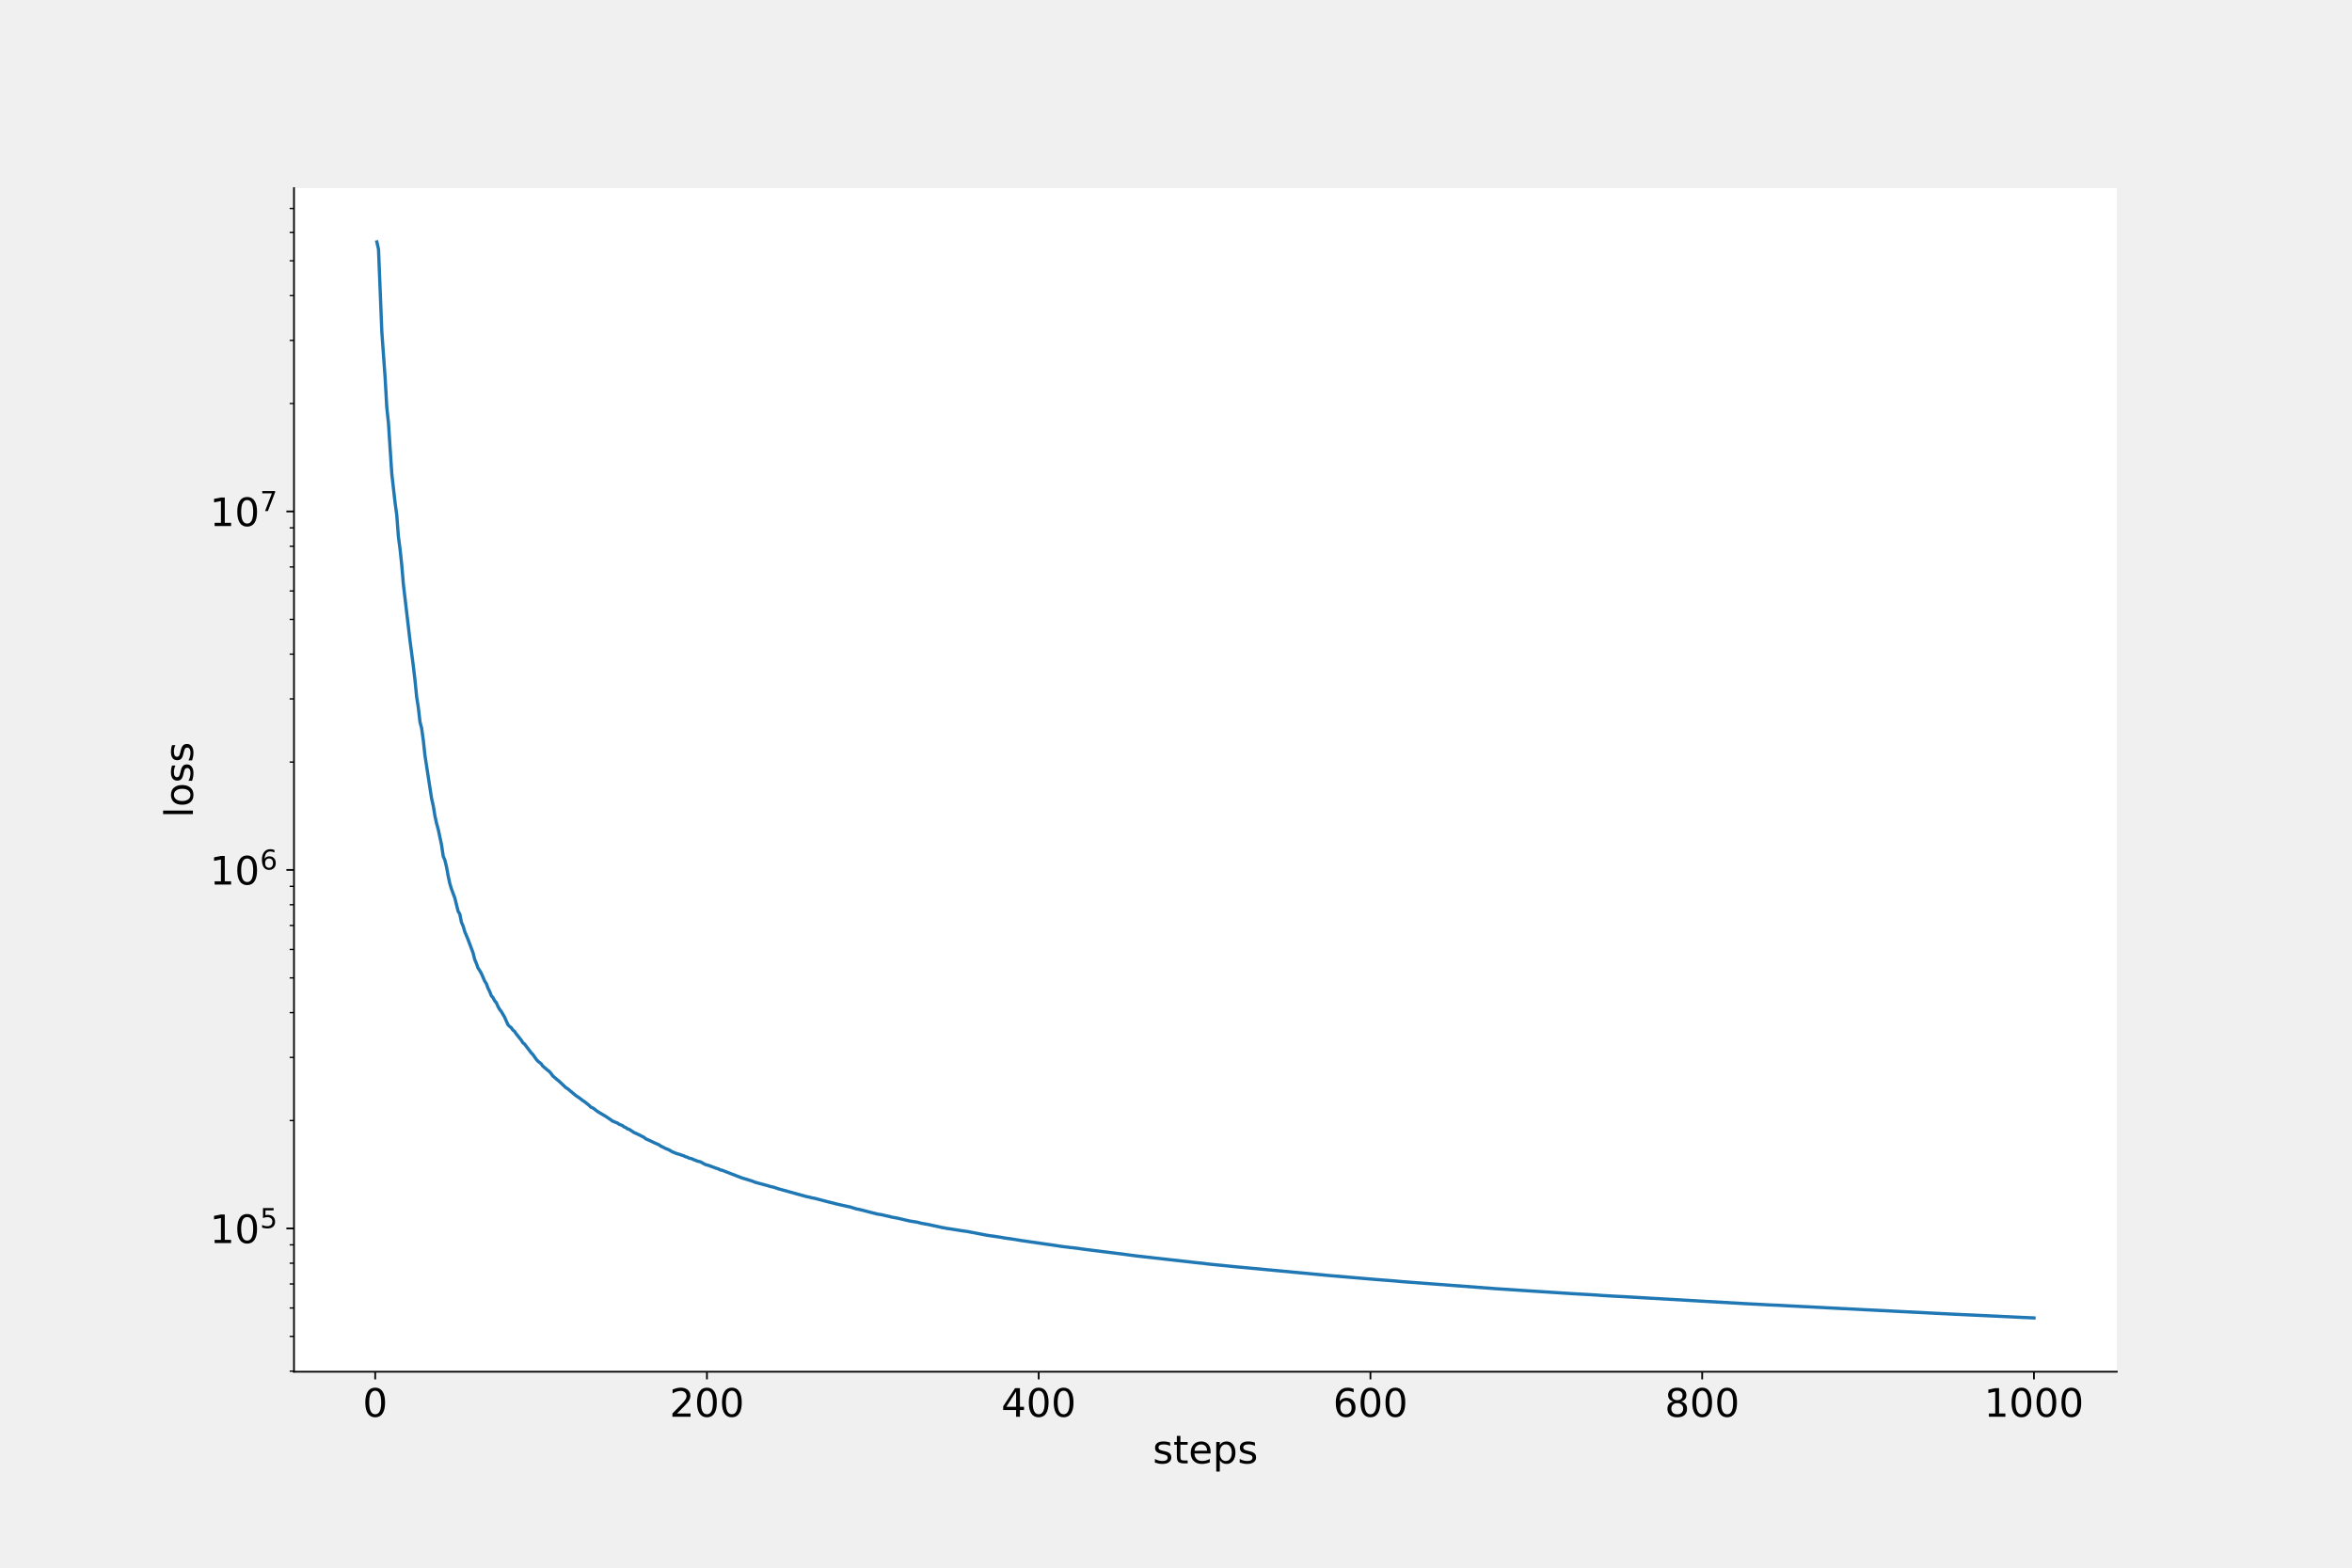
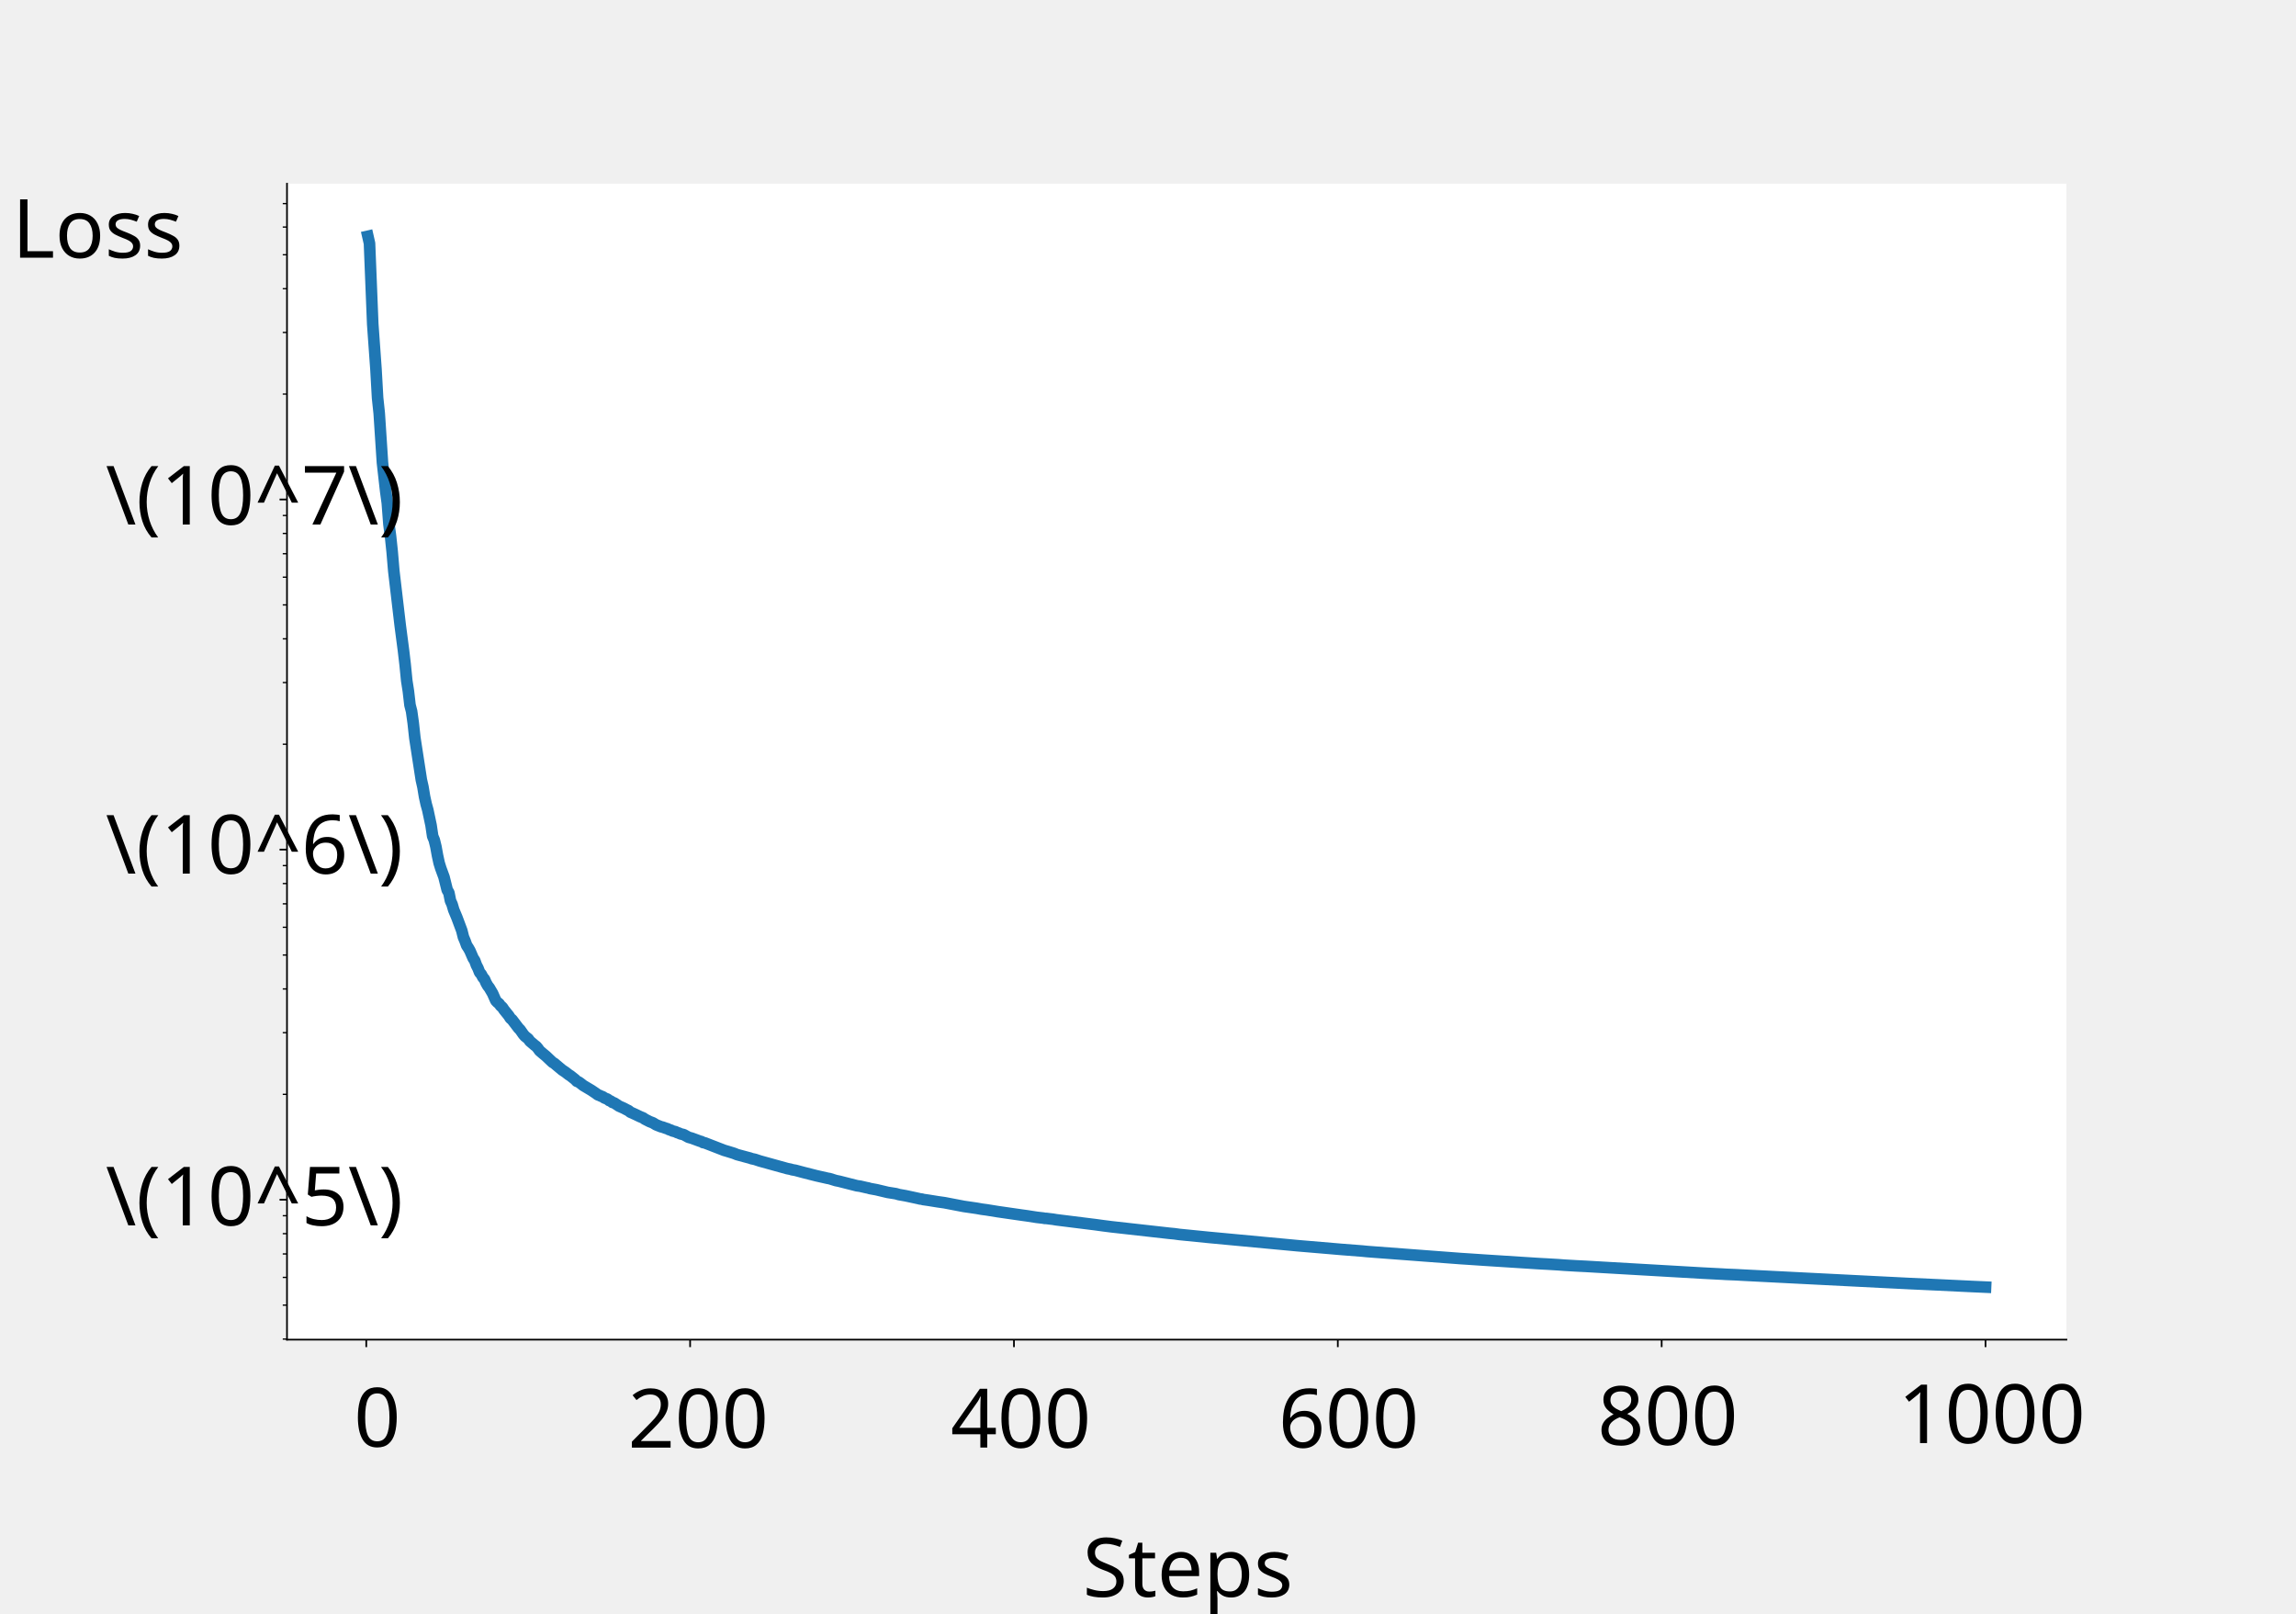
- <svg xmlns="http://www.w3.org/2000/svg" xmlns:xlink="http://www.w3.org/1999/xlink" width="296.696mm" height="197.797mm" viewBox="0 0 296.696 197.797" version="1.1" id="svg8">
+ <svg xmlns="http://www.w3.org/2000/svg" xmlns:xlink="http://www.w3.org/1999/xlink" width="296.696mm" height="208.407mm" viewBox="0 0 296.696 208.407" version="1.1" id="svg8">
  <defs id="defs2">
    <style type="text/css" id="style835">*{stroke-linecap:butt;stroke-linejoin:round;}</style>
    <path d="M 0,0 V 3.5" id="me529f32cf2" style="stroke:#000000;stroke-width:0.8" />
    <path d="m 31.781,66.406 q -7.609,0 -11.453,-7.5 Q 16.5,51.422 16.5,36.375 q 0,-14.984 3.828,-22.484 3.844,-7.5 11.453,-7.5 7.672,0 11.5,7.5 3.844,7.5 3.844,22.484 0,15.047 -3.844,22.531 -3.828,7.5 -11.5,7.5 z m 0,7.812 q 12.266,0 18.734,-9.703 6.469,-9.688 6.469,-28.141 0,-18.406 -6.469,-28.109 -6.469,-9.688 -18.734,-9.688 -12.25,0 -18.719,9.688 Q 6.594,17.969 6.594,36.375 q 0,18.453 6.469,28.141 6.469,9.703 18.719,9.703 z" id="DejaVuSans-48" />
    <path d="M 19.188,8.297 H 53.609 V 0 H 7.328 v 8.297 q 5.609,5.812 15.297,15.594 9.703,9.797 12.188,12.641 4.734,5.312 6.609,9 1.891,3.688 1.891,7.25 0,5.812 -4.078,9.469 -4.078,3.672 -10.625,3.672 -4.641,0 -9.797,-1.609 -5.141,-1.609 -11,-4.891 v 9.969 Q 13.766,71.781 18.938,73 q 5.188,1.219 9.484,1.219 11.328,0 18.062,-5.672 6.734,-5.656 6.734,-15.125 0,-4.5 -1.688,-8.531 Q 49.859,40.875 45.406,35.406 44.188,33.984 37.641,27.219 31.109,20.453 19.188,8.297 Z" id="DejaVuSans-50" />
    <path d="M 37.797,64.312 12.891,25.391 h 24.906 z m -2.594,8.594 h 12.406 V 25.391 h 10.406 V 17.188 H 47.609 V 0 h -9.812 V 17.188 H 4.891 v 9.516 z" id="DejaVuSans-52" />
    <path d="m 33.016,40.375 q -6.641,0 -10.531,-4.547 -3.875,-4.531 -3.875,-12.438 0,-7.859 3.875,-12.438 3.891,-4.562 10.531,-4.562 6.641,0 10.516,4.562 3.875,4.578 3.875,12.438 0,7.906 -3.875,12.438 Q 39.656,40.375 33.016,40.375 Z M 52.594,71.297 V 62.312 q -3.719,1.75 -7.5,2.672 -3.781,0.938 -7.5,0.938 -9.766,0 -14.922,-6.594 -5.141,-6.594 -5.875,-19.922 2.875,4.25 7.219,6.516 4.359,2.266 9.578,2.266 10.984,0 17.359,-6.672 6.375,-6.656 6.375,-18.125 0,-11.234 -6.641,-18.031 -6.641,-6.781 -17.672,-6.781 -12.656,0 -19.344,9.688 -6.688,9.703 -6.688,28.109 0,17.281 8.203,27.562 8.203,10.281 22.016,10.281 3.719,0 7.5,-0.734 3.781,-0.734 7.891,-2.188 z" id="DejaVuSans-54" />
    <path d="m 31.781,34.625 q -7.031,0 -11.062,-3.766 -4.016,-3.766 -4.016,-10.344 0,-6.594 4.016,-10.359 4.031,-3.766 11.062,-3.766 7.031,0 11.078,3.781 4.062,3.797 4.062,10.344 0,6.578 -4.031,10.344 Q 38.875,34.625 31.781,34.625 Z m -9.859,4.188 Q 15.578,40.375 12.031,44.719 8.5,49.078 8.5,55.328 q 0,8.734 6.219,13.812 6.234,5.078 17.062,5.078 10.891,0 17.094,-5.078 6.203,-5.078 6.203,-13.812 0,-6.25 -3.547,-10.609 Q 48,40.375 41.703,38.812 q 7.125,-1.656 11.094,-6.5 3.984,-4.828 3.984,-11.797 0,-10.609 -6.469,-16.281 -6.469,-5.656 -18.531,-5.656 -12.047,0 -18.531,5.656 -6.469,5.672 -6.469,16.281 0,6.969 4,11.797 4.016,4.844 11.141,6.5 z M 18.312,54.391 q 0,-5.656 3.531,-8.828 3.547,-3.172 9.938,-3.172 6.359,0 9.938,3.172 3.594,3.172 3.594,8.828 0,5.672 -3.594,8.844 -3.578,3.172 -9.938,3.172 -6.391,0 -9.938,-3.172 Q 18.312,60.062 18.312,54.391 Z" id="DejaVuSans-56" />
    <path d="m 12.406,8.297 h 16.109 v 55.625 L 10.984,60.406 v 8.984 l 17.438,3.516 H 38.281 V 8.297 H 54.391 V 0 H 12.406 Z" id="DejaVuSans-49" />
    <path d="m 44.281,53.078 v -8.5 Q 40.484,46.531 36.375,47.5 q -4.094,0.984 -8.5,0.984 -6.688,0 -10.031,-2.047 Q 14.5,44.391 14.5,40.281 q 0,-3.125 2.391,-4.906 2.391,-1.781 9.625,-3.391 l 3.078,-0.688 Q 39.156,29.25 43.188,25.516 47.219,21.781 47.219,15.094 q 0,-7.625 -6.031,-12.078 -6.031,-4.438 -16.578,-4.438 -4.391,0 -9.156,0.859 Q 10.688,0.297 5.422,2 v 9.281 q 4.984,-2.594 9.812,-3.891 4.828,-1.281 9.578,-1.281 6.344,0 9.75,2.172 3.422,2.172 3.422,6.125 0,3.656 -2.469,5.609 -2.453,1.953 -10.812,3.766 l -3.125,0.734 q -8.344,1.75 -12.062,5.391 -3.703,3.641 -3.703,9.984 0,7.719 5.469,11.906 Q 16.75,56 26.812,56 q 4.969,0 9.359,-0.734 4.406,-0.719 8.109,-2.188 z" id="DejaVuSans-115" />
    <path d="M 18.312,70.219 V 54.688 h 18.5 v -6.984 h -18.5 v -29.688 q 0,-6.688 1.828,-8.594 1.828,-1.906 7.453,-1.906 H 36.812 V 0 H 27.594 Q 17.188,0 13.234,3.875 9.281,7.766 9.281,18.016 v 29.688 H 2.688 V 54.688 h 6.594 v 15.531 z" id="DejaVuSans-116" />
    <path d="m 56.203,29.594 v -4.391 h -41.312 q 0.594,-9.281 5.594,-14.141 5,-4.859 13.938,-4.859 5.172,0 10.031,1.266 4.859,1.266 9.656,3.812 v -8.5 q -4.844,-2.047 -9.922,-3.125 -5.078,-1.078 -10.297,-1.078 -13.094,0 -20.734,7.609 -7.641,7.625 -7.641,20.625 0,13.422 7.25,21.297 Q 20.016,56 32.328,56 q 11.031,0 17.453,-7.109 6.422,-7.094 6.422,-19.297 z m -8.984,2.641 q -0.094,7.359 -4.125,11.75 -4.031,4.406 -10.672,4.406 -7.516,0 -12.031,-4.25 -4.516,-4.25 -5.203,-11.969 z" id="DejaVuSans-101" />
    <path d="m 18.109,8.203 v -29 H 9.078 V 54.688 h 9.031 v -8.297 q 2.844,4.875 7.156,7.234 Q 29.594,56 35.594,56 q 9.969,0 16.188,-7.906 6.234,-7.906 6.234,-20.797 0,-12.891 -6.234,-20.812 -6.219,-7.906 -16.188,-7.906 -6,0 -10.328,2.375 -4.312,2.375 -7.156,7.25 z M 48.688,27.297 q 0,9.906 -4.078,15.547 -4.078,5.641 -11.203,5.641 -7.141,0 -11.219,-5.641 -4.078,-5.641 -4.078,-15.547 0,-9.906 4.078,-15.547 4.078,-5.641 11.219,-5.641 7.125,0 11.203,5.641 4.078,5.641 4.078,15.547 z" id="DejaVuSans-112" />
    <path d="M 0,0 H -3.5" id="mc5fa8dbfe6" style="stroke:#000000;stroke-width:0.8" />
    <path d="m 10.797,72.906 h 38.719 v -8.312 h -29.688 V 46.734 q 2.141,0.734 4.281,1.094 2.156,0.359 4.312,0.359 Q 40.625,48.188 47.75,41.5 54.891,34.812 54.891,23.391 54.891,11.625 47.562,5.094 40.234,-1.422 26.906,-1.422 q -4.594,0 -9.359,0.781 -4.75,0.781 -9.828,2.344 V 11.625 q 4.391,-2.391 9.078,-3.562 4.688,-1.172 9.906,-1.172 8.453,0 13.375,4.438 4.938,4.438 4.938,12.062 0,7.609 -4.938,12.047 -4.922,4.453 -13.375,4.453 -3.953,0 -7.891,-0.875 -3.922,-0.875 -8.016,-2.734 z" id="DejaVuSans-53" />
    <path d="m 8.203,72.906 h 46.875 V 68.703 L 28.609,0 H 18.312 L 43.219,64.594 H 8.203 Z" id="DejaVuSans-55" />
    <path d="M 0,0 H -2" id="m2c52eb6c9e" style="stroke:#000000;stroke-width:0.6" />
    <path d="M 9.422,75.984 H 18.406 V 0 H 9.422 Z" id="DejaVuSans-108" />
    <path d="m 30.609,48.391 q -7.219,0 -11.422,-5.641 -4.203,-5.641 -4.203,-15.453 0,-9.812 4.172,-15.453 4.188,-5.641 11.453,-5.641 7.188,0 11.375,5.656 4.203,5.672 4.203,15.438 0,9.719 -4.203,15.406 -4.188,5.688 -11.375,5.688 z m 0,7.609 q 11.719,0 18.406,-7.625 6.703,-7.609 6.703,-21.078 0,-13.422 -6.703,-21.078 -6.688,-7.641 -18.406,-7.641 -11.766,0 -18.438,7.641 -6.656,7.656 -6.656,21.078 0,13.469 6.656,21.078 Q 18.844,56 30.609,56 Z" id="DejaVuSans-111" />
    <clipPath id="pb98200c632">
      <rect height="543.6" width="837" x="135" y="86.4" id="rect1226" />
    </clipPath>
  </defs>
  <g id="layer1" transform="translate(0.3743181,-0.5747861)">
    <g style="stroke-linecap:butt;stroke-linejoin:round" id="g1521" transform="matrix(0.2747182,0,0,0.2747182,-0.3743181,0.5747861)">
      <g id="figure_1">
        <g id="patch_1">
          <path d="M 0,720 H 1080 V 0 H 0 Z" style="fill:none" id="path839" />
        </g>
        <g id="axes_1">
          <g id="patch_2">
            <path d="M 135,630 H 972 V 86.4 H 135 Z" style="fill:#ffffff" id="path842" />
          </g>
          <g id="matplotlib.axis_1">
            <g id="xtick_1">
              <g id="line2d_1">
                <defs id="defs846">
                  <path d="M 0,0 V 3.5" id="path1259" style="stroke:#000000;stroke-width:0.8" />
                </defs>
                <g id="g850">
                  <use style="stroke:#000000;stroke-width:0.8" x="172.284" xlink:href="#me529f32cf2" y="630" id="use848" width="100%" height="100%" />
                </g>
              </g>
              <g id="text_1">
                <g transform="matrix(0.18,0,0,-0.18,166.5575,650.6772)" id="g858">
                  <defs id="defs854">
                    <path d="m 31.781,66.406 q -7.609,0 -11.453,-7.5 Q 16.5,51.422 16.5,36.375 q 0,-14.984 3.828,-22.484 3.844,-7.5 11.453,-7.5 7.672,0 11.5,7.5 3.844,7.5 3.844,22.484 0,15.047 -3.844,22.531 -3.828,7.5 -11.5,7.5 z m 0,7.812 q 12.266,0 18.734,-9.703 6.469,-9.688 6.469,-28.141 0,-18.406 -6.469,-28.109 -6.469,-9.688 -18.734,-9.688 -12.25,0 -18.719,9.688 Q 6.594,17.969 6.594,36.375 q 0,18.453 6.469,28.141 6.469,9.703 18.719,9.703 z" id="path1265" />
                  </defs>
-                   <use xlink:href="#DejaVuSans-48" id="use856" x="0" y="0" width="100%" height="100%" />
                </g>
              </g>
            </g>
            <g id="xtick_2">
              <g id="line2d_2">
                <g id="g864">
                  <use style="stroke:#000000;stroke-width:0.8" x="324.618" xlink:href="#me529f32cf2" y="630" id="use862" width="100%" height="100%" />
                </g>
              </g>
              <g id="text_2">
                <g transform="matrix(0.18,0,0,-0.18,307.4392,650.6772)" id="g876">
                  <defs id="defs868">
                    <path d="M 19.188,8.297 H 53.609 V 0 H 7.328 v 8.297 q 5.609,5.812 15.297,15.594 9.703,9.797 12.188,12.641 4.734,5.312 6.609,9 1.891,3.688 1.891,7.25 0,5.812 -4.078,9.469 -4.078,3.672 -10.625,3.672 -4.641,0 -9.797,-1.609 -5.141,-1.609 -11,-4.891 v 9.969 Q 13.766,71.781 18.938,73 q 5.188,1.219 9.484,1.219 11.328,0 18.062,-5.672 6.734,-5.656 6.734,-15.125 0,-4.5 -1.688,-8.531 Q 49.859,40.875 45.406,35.406 44.188,33.984 37.641,27.219 31.109,20.453 19.188,8.297 Z" id="path1275" />
                  </defs>
-                   <use xlink:href="#DejaVuSans-50" id="use870" x="0" y="0" width="100%" height="100%" />
-                   <use x="63.623" xlink:href="#DejaVuSans-48" id="use872" y="0" width="100%" height="100%" />
-                   <use x="127.246" xlink:href="#DejaVuSans-48" id="use874" y="0" width="100%" height="100%" />
                </g>
              </g>
            </g>
            <g id="xtick_3">
              <g id="line2d_3">
                <g id="g882">
                  <use style="stroke:#000000;stroke-width:0.8" x="476.952" xlink:href="#me529f32cf2" y="630" id="use880" width="100%" height="100%" />
                </g>
              </g>
              <g id="text_3">
                <g transform="matrix(0.18,0,0,-0.18,459.7733,650.6772)" id="g894">
                  <defs id="defs886">
                    <path d="M 37.797,64.312 12.891,25.391 h 24.906 z m -2.594,8.594 h 12.406 V 25.391 h 10.406 V 17.188 H 47.609 V 0 h -9.812 V 17.188 H 4.891 v 9.516 z" id="path1287" />
                  </defs>
-                   <use xlink:href="#DejaVuSans-52" id="use888" x="0" y="0" width="100%" height="100%" />
-                   <use x="63.623" xlink:href="#DejaVuSans-48" id="use890" y="0" width="100%" height="100%" />
-                   <use x="127.246" xlink:href="#DejaVuSans-48" id="use892" y="0" width="100%" height="100%" />
                </g>
              </g>
            </g>
            <g id="xtick_4">
              <g id="line2d_4">
                <g id="g900">
                  <use style="stroke:#000000;stroke-width:0.8" x="629.286" xlink:href="#me529f32cf2" y="630" id="use898" width="100%" height="100%" />
                </g>
              </g>
              <g id="text_4">
                <g transform="matrix(0.18,0,0,-0.18,612.1075,650.6772)" id="g912">
                  <defs id="defs904">
                    <path d="m 33.016,40.375 q -6.641,0 -10.531,-4.547 -3.875,-4.531 -3.875,-12.438 0,-7.859 3.875,-12.438 3.891,-4.562 10.531,-4.562 6.641,0 10.516,4.562 3.875,4.578 3.875,12.438 0,7.906 -3.875,12.438 Q 39.656,40.375 33.016,40.375 Z M 52.594,71.297 V 62.312 q -3.719,1.75 -7.5,2.672 -3.781,0.938 -7.5,0.938 -9.766,0 -14.922,-6.594 -5.141,-6.594 -5.875,-19.922 2.875,4.25 7.219,6.516 4.359,2.266 9.578,2.266 10.984,0 17.359,-6.672 6.375,-6.656 6.375,-18.125 0,-11.234 -6.641,-18.031 -6.641,-6.781 -17.672,-6.781 -12.656,0 -19.344,9.688 -6.688,9.703 -6.688,28.109 0,17.281 8.203,27.562 8.203,10.281 22.016,10.281 3.719,0 7.5,-0.734 3.781,-0.734 7.891,-2.188 z" id="path1299" />
                  </defs>
-                   <use xlink:href="#DejaVuSans-54" id="use906" x="0" y="0" width="100%" height="100%" />
-                   <use x="63.623" xlink:href="#DejaVuSans-48" id="use908" y="0" width="100%" height="100%" />
-                   <use x="127.246" xlink:href="#DejaVuSans-48" id="use910" y="0" width="100%" height="100%" />
                </g>
              </g>
            </g>
            <g id="xtick_5">
              <g id="line2d_5">
                <g id="g918">
                  <use style="stroke:#000000;stroke-width:0.8" x="781.62" xlink:href="#me529f32cf2" y="630" id="use916" width="100%" height="100%" />
                </g>
              </g>
              <g id="text_5">
                <g transform="matrix(0.18,0,0,-0.18,764.4416,650.6772)" id="g930">
                  <defs id="defs922">
                    <path d="m 31.781,34.625 q -7.031,0 -11.062,-3.766 -4.016,-3.766 -4.016,-10.344 0,-6.594 4.016,-10.359 4.031,-3.766 11.062,-3.766 7.031,0 11.078,3.781 4.062,3.797 4.062,10.344 0,6.578 -4.031,10.344 Q 38.875,34.625 31.781,34.625 Z m -9.859,4.188 Q 15.578,40.375 12.031,44.719 8.5,49.078 8.5,55.328 q 0,8.734 6.219,13.812 6.234,5.078 17.062,5.078 10.891,0 17.094,-5.078 6.203,-5.078 6.203,-13.812 0,-6.25 -3.547,-10.609 Q 48,40.375 41.703,38.812 q 7.125,-1.656 11.094,-6.5 3.984,-4.828 3.984,-11.797 0,-10.609 -6.469,-16.281 -6.469,-5.656 -18.531,-5.656 -12.047,0 -18.531,5.656 -6.469,5.672 -6.469,16.281 0,6.969 4,11.797 4.016,4.844 11.141,6.5 z M 18.312,54.391 q 0,-5.656 3.531,-8.828 3.547,-3.172 9.938,-3.172 6.359,0 9.938,3.172 3.594,3.172 3.594,8.828 0,5.672 -3.594,8.844 -3.578,3.172 -9.938,3.172 -6.391,0 -9.938,-3.172 Q 18.312,60.062 18.312,54.391 Z" id="path1311" />
                  </defs>
-                   <use xlink:href="#DejaVuSans-56" id="use924" x="0" y="0" width="100%" height="100%" />
-                   <use x="63.623" xlink:href="#DejaVuSans-48" id="use926" y="0" width="100%" height="100%" />
-                   <use x="127.246" xlink:href="#DejaVuSans-48" id="use928" y="0" width="100%" height="100%" />
                </g>
              </g>
            </g>
            <g id="xtick_6">
              <g id="line2d_6">
                <g id="g936">
                  <use style="stroke:#000000;stroke-width:0.8" x="933.955" xlink:href="#me529f32cf2" y="630" id="use934" width="100%" height="100%" />
                </g>
              </g>
              <g id="text_6">
                <g transform="matrix(0.18,0,0,-0.18,911.0495,650.6772)" id="g950">
                  <defs id="defs940">
                    <path d="m 12.406,8.297 h 16.109 v 55.625 L 10.984,60.406 v 8.984 l 17.438,3.516 H 38.281 V 8.297 H 54.391 V 0 H 12.406 Z" id="path1323" />
                  </defs>
-                   <use xlink:href="#DejaVuSans-49" id="use942" x="0" y="0" width="100%" height="100%" />
-                   <use x="63.623" xlink:href="#DejaVuSans-48" id="use944" y="0" width="100%" height="100%" />
-                   <use x="127.246" xlink:href="#DejaVuSans-48" id="use946" y="0" width="100%" height="100%" />
-                   <use x="190.869" xlink:href="#DejaVuSans-48" id="use948" y="0" width="100%" height="100%" />
                </g>
              </g>
            </g>
            <g id="text_7">
              <g transform="matrix(0.18,0,0,-0.18,529.3434,672.0978)" id="g970">
                <defs id="defs958">
                  <path d="m 44.281,53.078 v -8.5 Q 40.484,46.531 36.375,47.5 q -4.094,0.984 -8.5,0.984 -6.688,0 -10.031,-2.047 Q 14.5,44.391 14.5,40.281 q 0,-3.125 2.391,-4.906 2.391,-1.781 9.625,-3.391 l 3.078,-0.688 Q 39.156,29.25 43.188,25.516 47.219,21.781 47.219,15.094 q 0,-7.625 -6.031,-12.078 -6.031,-4.438 -16.578,-4.438 -4.391,0 -9.156,0.859 Q 10.688,0.297 5.422,2 v 9.281 q 4.984,-2.594 9.812,-3.891 4.828,-1.281 9.578,-1.281 6.344,0 9.75,2.172 3.422,2.172 3.422,6.125 0,3.656 -2.469,5.609 -2.453,1.953 -10.812,3.766 l -3.125,0.734 q -8.344,1.75 -12.062,5.391 -3.703,3.641 -3.703,9.984 0,7.719 5.469,11.906 Q 16.75,56 26.812,56 q 4.969,0 9.359,-0.734 4.406,-0.719 8.109,-2.188 z" id="path1333" />
                  <path d="M 18.312,70.219 V 54.688 h 18.5 v -6.984 h -18.5 v -29.688 q 0,-6.688 1.828,-8.594 1.828,-1.906 7.453,-1.906 H 36.812 V 0 H 27.594 Q 17.188,0 13.234,3.875 9.281,7.766 9.281,18.016 v 29.688 H 2.688 V 54.688 h 6.594 v 15.531 z" id="path1335" />
                  <path d="m 56.203,29.594 v -4.391 h -41.312 q 0.594,-9.281 5.594,-14.141 5,-4.859 13.938,-4.859 5.172,0 10.031,1.266 4.859,1.266 9.656,3.812 v -8.5 q -4.844,-2.047 -9.922,-3.125 -5.078,-1.078 -10.297,-1.078 -13.094,0 -20.734,7.609 -7.641,7.625 -7.641,20.625 0,13.422 7.25,21.297 Q 20.016,56 32.328,56 q 11.031,0 17.453,-7.109 6.422,-7.094 6.422,-19.297 z m -8.984,2.641 q -0.094,7.359 -4.125,11.75 -4.031,4.406 -10.672,4.406 -7.516,0 -12.031,-4.25 -4.516,-4.25 -5.203,-11.969 z" id="path1337" />
                  <path d="m 18.109,8.203 v -29 H 9.078 V 54.688 h 9.031 v -8.297 q 2.844,4.875 7.156,7.234 Q 29.594,56 35.594,56 q 9.969,0 16.188,-7.906 6.234,-7.906 6.234,-20.797 0,-12.891 -6.234,-20.812 -6.219,-7.906 -16.188,-7.906 -6,0 -10.328,2.375 -4.312,2.375 -7.156,7.25 z M 48.688,27.297 q 0,9.906 -4.078,15.547 -4.078,5.641 -11.203,5.641 -7.141,0 -11.219,-5.641 -4.078,-5.641 -4.078,-15.547 0,-9.906 4.078,-15.547 4.078,-5.641 11.219,-5.641 7.125,0 11.203,5.641 4.078,5.641 4.078,15.547 z" id="path1339" />
                </defs>
-                 <use xlink:href="#DejaVuSans-115" id="use960" x="0" y="0" width="100%" height="100%" />
-                 <use x="52.1" xlink:href="#DejaVuSans-116" id="use962" y="0" width="100%" height="100%" />
-                 <use x="91.309" xlink:href="#DejaVuSans-101" id="use964" y="0" width="100%" height="100%" />
-                 <use x="152.832" xlink:href="#DejaVuSans-112" id="use966" y="0" width="100%" height="100%" />
-                 <use x="216.309" xlink:href="#DejaVuSans-115" id="use968" y="0" width="100%" height="100%" />
              </g>
            </g>
          </g>
          <g id="matplotlib.axis_2">
            <g id="ytick_1">
              <g id="line2d_7">
                <defs id="defs975">
                  <path d="M 0,0 H -3.5" id="path1350" style="stroke:#000000;stroke-width:0.8" />
                </defs>
                <g id="g979">
                  <use style="stroke:#000000;stroke-width:0.8" x="135" xlink:href="#mc5fa8dbfe6" y="564.201" id="use977" width="100%" height="100%" />
                </g>
              </g>
              <g id="text_8">
                <g transform="matrix(0.18,0,0,-0.18,96.32,571.0394)" id="g991">
                  <defs id="defs983">
                    <path d="m 10.797,72.906 h 38.719 v -8.312 h -29.688 V 46.734 q 2.141,0.734 4.281,1.094 2.156,0.359 4.312,0.359 Q 40.625,48.188 47.75,41.5 54.891,34.812 54.891,23.391 54.891,11.625 47.562,5.094 40.234,-1.422 26.906,-1.422 q -4.594,0 -9.359,0.781 -4.75,0.781 -9.828,2.344 V 11.625 q 4.391,-2.391 9.078,-3.562 4.688,-1.172 9.906,-1.172 8.453,0 13.375,4.438 4.938,4.438 4.938,12.062 0,7.609 -4.938,12.047 -4.922,4.453 -13.375,4.453 -3.953,0 -7.891,-0.875 -3.922,-0.875 -8.016,-2.734 z" id="path1356" />
                  </defs>
-                   <use transform="translate(0,0.684375)" xlink:href="#DejaVuSans-49" id="use985" x="0" y="0" width="100%" height="100%" />
-                   <use transform="translate(63.62305,0.684375)" xlink:href="#DejaVuSans-48" id="use987" x="0" y="0" width="100%" height="100%" />
-                   <use transform="matrix(0.7,0,0,0.7,128.2031,38.96563)" xlink:href="#DejaVuSans-53" id="use989" x="0" y="0" width="100%" height="100%" />
                </g>
              </g>
            </g>
            <g id="ytick_2">
              <g id="line2d_8">
                <g id="g997">
                  <use style="stroke:#000000;stroke-width:0.8" x="135" xlink:href="#mc5fa8dbfe6" y="399.548" id="use995" width="100%" height="100%" />
                </g>
              </g>
              <g id="text_9">
-                 <g transform="matrix(0.18,0,0,-0.18,96.32,406.3865)" id="g1006">
-                   <use transform="translate(0,0.765625)" xlink:href="#DejaVuSans-49" id="use1000" x="0" y="0" width="100%" height="100%" />
-                   <use transform="translate(63.62305,0.765625)" xlink:href="#DejaVuSans-48" id="use1002" x="0" y="0" width="100%" height="100%" />
-                   <use transform="matrix(0.7,0,0,0.7,128.2031,39.04688)" xlink:href="#DejaVuSans-54" id="use1004" x="0" y="0" width="100%" height="100%" />
-                 </g>
+                 <g transform="matrix(0.18,0,0,-0.18,96.32,406.3865)" id="g1006" />
              </g>
            </g>
            <g id="ytick_3">
              <g id="line2d_9">
                <g id="g1012">
                  <use style="stroke:#000000;stroke-width:0.8" x="135" xlink:href="#mc5fa8dbfe6" y="234.895" id="use1010" width="100%" height="100%" />
                </g>
              </g>
              <g id="text_10">
                <g transform="matrix(0.18,0,0,-0.18,96.32,241.7335)" id="g1024">
                  <defs id="defs1016">
                    <path d="m 8.203,72.906 h 46.875 V 68.703 L 28.609,0 H 18.312 L 43.219,64.594 H 8.203 Z" id="path1377" />
                  </defs>
-                   <use transform="translate(0,0.684375)" xlink:href="#DejaVuSans-49" id="use1018" x="0" y="0" width="100%" height="100%" />
-                   <use transform="translate(63.62305,0.684375)" xlink:href="#DejaVuSans-48" id="use1020" x="0" y="0" width="100%" height="100%" />
-                   <use transform="matrix(0.7,0,0,0.7,128.2031,38.96563)" xlink:href="#DejaVuSans-55" id="use1022" x="0" y="0" width="100%" height="100%" />
                </g>
              </g>
            </g>
            <g id="ytick_4">
              <g id="line2d_10">
                <defs id="defs1029">
                  <path d="M 0,0 H -2" id="path1386" style="stroke:#000000;stroke-width:0.6" />
                </defs>
                <g id="g1033">
                  <use style="stroke:#000000;stroke-width:0.6" x="135" xlink:href="#m2c52eb6c9e" y="629.723" id="use1031" width="100%" height="100%" />
                </g>
              </g>
            </g>
            <g id="ytick_5">
              <g id="line2d_11">
                <g id="g1039">
                  <use style="stroke:#000000;stroke-width:0.6" x="135" xlink:href="#m2c52eb6c9e" y="613.766" id="use1037" width="100%" height="100%" />
                </g>
              </g>
            </g>
            <g id="ytick_6">
              <g id="line2d_12">
                <g id="g1045">
                  <use style="stroke:#000000;stroke-width:0.6" x="135" xlink:href="#m2c52eb6c9e" y="600.729" id="use1043" width="100%" height="100%" />
                </g>
              </g>
            </g>
            <g id="ytick_7">
              <g id="line2d_13">
                <g id="g1051">
                  <use style="stroke:#000000;stroke-width:0.6" x="135" xlink:href="#m2c52eb6c9e" y="589.706" id="use1049" width="100%" height="100%" />
                </g>
              </g>
            </g>
            <g id="ytick_8">
              <g id="line2d_14">
                <g id="g1057">
                  <use style="stroke:#000000;stroke-width:0.6" x="135" xlink:href="#m2c52eb6c9e" y="580.157" id="use1055" width="100%" height="100%" />
                </g>
              </g>
            </g>
            <g id="ytick_9">
              <g id="line2d_15">
                <g id="g1063">
                  <use style="stroke:#000000;stroke-width:0.6" x="135" xlink:href="#m2c52eb6c9e" y="571.735" id="use1061" width="100%" height="100%" />
                </g>
              </g>
            </g>
            <g id="ytick_10">
              <g id="line2d_16">
                <g id="g1069">
                  <use style="stroke:#000000;stroke-width:0.6" x="135" xlink:href="#m2c52eb6c9e" y="514.635" id="use1067" width="100%" height="100%" />
                </g>
              </g>
            </g>
            <g id="ytick_11">
              <g id="line2d_17">
                <g id="g1075">
                  <use style="stroke:#000000;stroke-width:0.6" x="135" xlink:href="#m2c52eb6c9e" y="485.641" id="use1073" width="100%" height="100%" />
                </g>
              </g>
            </g>
            <g id="ytick_12">
              <g id="line2d_18">
                <g id="g1081">
                  <use style="stroke:#000000;stroke-width:0.6" x="135" xlink:href="#m2c52eb6c9e" y="465.07" id="use1079" width="100%" height="100%" />
                </g>
              </g>
            </g>
            <g id="ytick_13">
              <g id="line2d_19">
                <g id="g1087">
                  <use style="stroke:#000000;stroke-width:0.6" x="135" xlink:href="#m2c52eb6c9e" y="449.113" id="use1085" width="100%" height="100%" />
                </g>
              </g>
            </g>
            <g id="ytick_14">
              <g id="line2d_20">
                <g id="g1093">
                  <use style="stroke:#000000;stroke-width:0.6" x="135" xlink:href="#m2c52eb6c9e" y="436.076" id="use1091" width="100%" height="100%" />
                </g>
              </g>
            </g>
            <g id="ytick_15">
              <g id="line2d_21">
                <g id="g1099">
                  <use style="stroke:#000000;stroke-width:0.6" x="135" xlink:href="#m2c52eb6c9e" y="425.053" id="use1097" width="100%" height="100%" />
                </g>
              </g>
            </g>
            <g id="ytick_16">
              <g id="line2d_22">
                <g id="g1105">
                  <use style="stroke:#000000;stroke-width:0.6" x="135" xlink:href="#m2c52eb6c9e" y="415.504" id="use1103" width="100%" height="100%" />
                </g>
              </g>
            </g>
            <g id="ytick_17">
              <g id="line2d_23">
                <g id="g1111">
                  <use style="stroke:#000000;stroke-width:0.6" x="135" xlink:href="#m2c52eb6c9e" y="407.082" id="use1109" width="100%" height="100%" />
                </g>
              </g>
            </g>
            <g id="ytick_18">
              <g id="line2d_24">
                <g id="g1117">
                  <use style="stroke:#000000;stroke-width:0.6" x="135" xlink:href="#m2c52eb6c9e" y="349.982" id="use1115" width="100%" height="100%" />
                </g>
              </g>
            </g>
            <g id="ytick_19">
              <g id="line2d_25">
                <g id="g1123">
                  <use style="stroke:#000000;stroke-width:0.6" x="135" xlink:href="#m2c52eb6c9e" y="320.988" id="use1121" width="100%" height="100%" />
                </g>
              </g>
            </g>
            <g id="ytick_20">
              <g id="line2d_26">
                <g id="g1129">
                  <use style="stroke:#000000;stroke-width:0.6" x="135" xlink:href="#m2c52eb6c9e" y="300.417" id="use1127" width="100%" height="100%" />
                </g>
              </g>
            </g>
            <g id="ytick_21">
              <g id="line2d_27">
                <g id="g1135">
                  <use style="stroke:#000000;stroke-width:0.6" x="135" xlink:href="#m2c52eb6c9e" y="284.46" id="use1133" width="100%" height="100%" />
                </g>
              </g>
            </g>
            <g id="ytick_22">
              <g id="line2d_28">
                <g id="g1141">
                  <use style="stroke:#000000;stroke-width:0.6" x="135" xlink:href="#m2c52eb6c9e" y="271.423" id="use1139" width="100%" height="100%" />
                </g>
              </g>
            </g>
            <g id="ytick_23">
              <g id="line2d_29">
                <g id="g1147">
                  <use style="stroke:#000000;stroke-width:0.6" x="135" xlink:href="#m2c52eb6c9e" y="260.4" id="use1145" width="100%" height="100%" />
                </g>
              </g>
            </g>
            <g id="ytick_24">
              <g id="line2d_30">
                <g id="g1153">
                  <use style="stroke:#000000;stroke-width:0.6" x="135" xlink:href="#m2c52eb6c9e" y="250.851" id="use1151" width="100%" height="100%" />
                </g>
              </g>
            </g>
            <g id="ytick_25">
              <g id="line2d_31">
                <g id="g1159">
                  <use style="stroke:#000000;stroke-width:0.6" x="135" xlink:href="#m2c52eb6c9e" y="242.429" id="use1157" width="100%" height="100%" />
                </g>
              </g>
            </g>
            <g id="ytick_26">
              <g id="line2d_32">
                <g id="g1165">
                  <use style="stroke:#000000;stroke-width:0.6" x="135" xlink:href="#m2c52eb6c9e" y="185.329" id="use1163" width="100%" height="100%" />
                </g>
              </g>
            </g>
            <g id="ytick_27">
              <g id="line2d_33">
                <g id="g1171">
                  <use style="stroke:#000000;stroke-width:0.6" x="135" xlink:href="#m2c52eb6c9e" y="156.336" id="use1169" width="100%" height="100%" />
                </g>
              </g>
            </g>
            <g id="ytick_28">
              <g id="line2d_34">
                <g id="g1177">
                  <use style="stroke:#000000;stroke-width:0.6" x="135" xlink:href="#m2c52eb6c9e" y="135.764" id="use1175" width="100%" height="100%" />
                </g>
              </g>
            </g>
            <g id="ytick_29">
              <g id="line2d_35">
                <g id="g1183">
                  <use style="stroke:#000000;stroke-width:0.6" x="135" xlink:href="#m2c52eb6c9e" y="119.807" id="use1181" width="100%" height="100%" />
                </g>
              </g>
            </g>
            <g id="ytick_30">
              <g id="line2d_36">
                <g id="g1189">
                  <use style="stroke:#000000;stroke-width:0.6" x="135" xlink:href="#m2c52eb6c9e" y="106.77" id="use1187" width="100%" height="100%" />
                </g>
              </g>
            </g>
            <g id="ytick_31">
              <g id="line2d_37">
                <g id="g1195">
                  <use style="stroke:#000000;stroke-width:0.6" x="135" xlink:href="#m2c52eb6c9e" y="95.747" id="use1193" width="100%" height="100%" />
                </g>
              </g>
            </g>
            <g id="text_11">
              <g transform="matrix(0,-0.18,-0.18,0,88.57656,375.5841)" id="g1211">
                <defs id="defs1201">
                  <path d="M 9.422,75.984 H 18.406 V 0 H 9.422 Z" id="path1501" />
                  <path d="m 30.609,48.391 q -7.219,0 -11.422,-5.641 -4.203,-5.641 -4.203,-15.453 0,-9.812 4.172,-15.453 4.188,-5.641 11.453,-5.641 7.188,0 11.375,5.656 4.203,5.672 4.203,15.438 0,9.719 -4.203,15.406 -4.188,5.688 -11.375,5.688 z m 0,7.609 q 11.719,0 18.406,-7.625 6.703,-7.609 6.703,-21.078 0,-13.422 -6.703,-21.078 -6.688,-7.641 -18.406,-7.641 -11.766,0 -18.438,7.641 -6.656,7.656 -6.656,21.078 0,13.469 6.656,21.078 Q 18.844,56 30.609,56 Z" id="path1503" />
                </defs>
-                 <use xlink:href="#DejaVuSans-108" id="use1203" x="0" y="0" width="100%" height="100%" />
-                 <use x="27.783" xlink:href="#DejaVuSans-111" id="use1205" y="0" width="100%" height="100%" />
-                 <use x="88.965" xlink:href="#DejaVuSans-115" id="use1207" y="0" width="100%" height="100%" />
-                 <use x="141.064" xlink:href="#DejaVuSans-115" id="use1209" y="0" width="100%" height="100%" />
              </g>
            </g>
          </g>
          <g id="line2d_38">
-             <path clip-path="url(#pb98200c632)" d="m 173.045,111.109 0.762,3.352 1.523,37.926 1.523,21.269 0.762,13.482 0.762,7.175 1.523,23.226 1.523,13.411 0.762,5.58 0.762,9.98 0.762,5.722 0.762,7.234 0.762,8.978 3.047,25.884 1.523,11.634 0.762,6.478 0.762,7.682 0.762,4.857 0.762,6.584 0.762,2.957 0.762,5.464 0.762,7.016 3.047,19.722 0.762,3.376 0.762,4.595 0.762,3.474 0.762,2.733 1.523,7.176 0.762,5.153 0.762,1.817 0.762,3.119 0.762,4.202 0.762,3.497 0.762,2.449 1.523,4.147 1.523,6.105 0.762,1.239 0.762,3.807 0.762,1.689 0.762,2.6 1.523,3.645 2.285,6.107 0.762,3.059 0.762,1.78 0.762,2.123 0.762,1.139 0.762,1.34 1.523,3.508 0.762,1.168 0.762,2.115 0.762,1.466 0.762,1.968 0.762,0.859 0.762,1.463 0.762,0.854 0.762,1.754 0.762,1.339 0.762,0.973 1.523,2.592 1.523,3.451 0.762,0.798 0.762,0.599 0.762,1.074 0.762,0.604 0.762,1.156 2.285,2.838 0.762,1.225 0.762,0.596 3.047,4.012 0.762,0.766 1.523,2.171 0.762,0.884 1.523,1.208 0.762,1.079 2.285,1.949 0.762,0.562 0.762,0.906 0.762,1.082 1.523,1.316 1.523,1.257 3.047,2.894 0.762,0.435 3.808,3.191 1.523,1.003 1.523,1.194 0.762,0.468 2.285,1.808 0.762,0.82 0.762,0.277 0.762,0.506 1.523,1.193 3.808,2.265 2.285,1.541 0.762,0.595 0.762,0.253 0.762,0.382 0.762,0.249 0.762,0.568 1.523,0.596 0.762,0.638 0.762,0.263 0.762,0.617 0.762,0.197 1.523,0.974 0.762,0.531 2.285,1.015 1.523,0.809 0.762,0.35 0.762,0.673 2.285,1.024 2.285,1.093 1.523,0.632 0.762,0.56 2.285,1.162 1.523,0.588 1.523,0.923 2.285,0.914 0.762,0.166 1.523,0.554 0.762,0.213 0.762,0.433 0.762,0.175 0.762,0.412 1.523,0.392 0.762,0.397 0.762,0.215 0.762,0.382 1.523,0.357 2.285,1.257 1.523,0.419 3.808,1.406 0.762,0.197 0.762,0.471 0.762,0.111 9.14,3.541 1.523,0.448 3.047,0.939 1.523,0.613 4.57,1.233 1.523,0.4 0.762,0.283 1.523,0.319 2.285,0.762 12.948,3.585 1.523,0.299 0.762,0.24 1.523,0.261 1.523,0.408 2.285,0.612 6.093,1.548 5.332,1.207 0.762,0.118 3.047,0.939 1.523,0.305 8.378,2.13 1.523,0.212 3.047,0.702 0.762,0.135 0.762,0.251 3.047,0.551 5.332,1.27 3.808,0.604 1.523,0.431 3.047,0.536 2.285,0.487 3.808,0.824 0.762,0.197 0.762,0.065 0.762,0.211 2.285,0.324 4.57,0.739 3.047,0.426 9.14,1.752 6.093,0.886 2.285,0.411 2.285,0.302 5.332,0.862 11.425,1.646 2.285,0.312 4.57,0.707 3.047,0.354 0.762,0.151 0.762,0.014 1.523,0.197 1.523,0.172 1.523,0.264 16.757,2.093 1.523,0.187 3.808,0.522 3.808,0.487 27.42,3.073 2.285,0.213 2.285,0.319 13.71,1.367 41.892,3.928 16.757,1.415 3.808,0.329 9.902,0.77 2.285,0.228 4.57,0.347 39.607,2.98 3.808,0.245 7.617,0.512 23.612,1.51 3.047,0.182 2.285,0.114 5.332,0.315 3.047,0.232 6.093,0.348 3.808,0.187 10.663,0.619 44.177,2.546 9.14,0.471 2.285,0.133 4.57,0.185 3.047,0.17 24.373,1.243 41.892,2.119 4.57,0.228 7.617,0.381 12.948,0.596 16.757,0.803 6.093,0.271 v 0" style="fill:none;stroke:#1f77b4;stroke-width:1.5;stroke-linecap:square" id="path1215" />
+             <path clip-path="url(#pb98200c632)" d="m 173.045,111.109 0.762,3.352 1.523,37.926 1.523,21.269 0.762,13.482 0.762,7.175 1.523,23.226 1.523,13.411 0.762,5.58 0.762,9.98 0.762,5.722 0.762,7.234 0.762,8.978 3.047,25.884 1.523,11.634 0.762,6.478 0.762,7.682 0.762,4.857 0.762,6.584 0.762,2.957 0.762,5.464 0.762,7.016 3.047,19.722 0.762,3.376 0.762,4.595 0.762,3.474 0.762,2.733 1.523,7.176 0.762,5.153 0.762,1.817 0.762,3.119 0.762,4.202 0.762,3.497 0.762,2.449 1.523,4.147 1.523,6.105 0.762,1.239 0.762,3.807 0.762,1.689 0.762,2.6 1.523,3.645 2.285,6.107 0.762,3.059 0.762,1.78 0.762,2.123 0.762,1.139 0.762,1.34 1.523,3.508 0.762,1.168 0.762,2.115 0.762,1.466 0.762,1.968 0.762,0.859 0.762,1.463 0.762,0.854 0.762,1.754 0.762,1.339 0.762,0.973 1.523,2.592 1.523,3.451 0.762,0.798 0.762,0.599 0.762,1.074 0.762,0.604 0.762,1.156 2.285,2.838 0.762,1.225 0.762,0.596 3.047,4.012 0.762,0.766 1.523,2.171 0.762,0.884 1.523,1.208 0.762,1.079 2.285,1.949 0.762,0.562 0.762,0.906 0.762,1.082 1.523,1.316 1.523,1.257 3.047,2.894 0.762,0.435 3.808,3.191 1.523,1.003 1.523,1.194 0.762,0.468 2.285,1.808 0.762,0.82 0.762,0.277 0.762,0.506 1.523,1.193 3.808,2.265 2.285,1.541 0.762,0.595 0.762,0.253 0.762,0.382 0.762,0.249 0.762,0.568 1.523,0.596 0.762,0.638 0.762,0.263 0.762,0.617 0.762,0.197 1.523,0.974 0.762,0.531 2.285,1.015 1.523,0.809 0.762,0.35 0.762,0.673 2.285,1.024 2.285,1.093 1.523,0.632 0.762,0.56 2.285,1.162 1.523,0.588 1.523,0.923 2.285,0.914 0.762,0.166 1.523,0.554 0.762,0.213 0.762,0.433 0.762,0.175 0.762,0.412 1.523,0.392 0.762,0.397 0.762,0.215 0.762,0.382 1.523,0.357 2.285,1.257 1.523,0.419 3.808,1.406 0.762,0.197 0.762,0.471 0.762,0.111 9.14,3.541 1.523,0.448 3.047,0.939 1.523,0.613 4.57,1.233 1.523,0.4 0.762,0.283 1.523,0.319 2.285,0.762 12.948,3.585 1.523,0.299 0.762,0.24 1.523,0.261 1.523,0.408 2.285,0.612 6.093,1.548 5.332,1.207 0.762,0.118 3.047,0.939 1.523,0.305 8.378,2.13 1.523,0.212 3.047,0.702 0.762,0.135 0.762,0.251 3.047,0.551 5.332,1.27 3.808,0.604 1.523,0.431 3.047,0.536 2.285,0.487 3.808,0.824 0.762,0.197 0.762,0.065 0.762,0.211 2.285,0.324 4.57,0.739 3.047,0.426 9.14,1.752 6.093,0.886 2.285,0.411 2.285,0.302 5.332,0.862 11.425,1.646 2.285,0.312 4.57,0.707 3.047,0.354 0.762,0.151 0.762,0.014 1.523,0.197 1.523,0.172 1.523,0.264 16.757,2.093 1.523,0.187 3.808,0.522 3.808,0.487 27.42,3.073 2.285,0.213 2.285,0.319 13.71,1.367 41.892,3.928 16.757,1.415 3.808,0.329 9.902,0.77 2.285,0.228 4.57,0.347 39.607,2.98 3.808,0.245 7.617,0.512 23.612,1.51 3.047,0.182 2.285,0.114 5.332,0.315 3.047,0.232 6.093,0.348 3.808,0.187 10.663,0.619 44.177,2.546 9.14,0.471 2.285,0.133 4.57,0.185 3.047,0.17 24.373,1.243 41.892,2.119 4.57,0.228 7.617,0.381 12.948,0.596 16.757,0.803 6.093,0.271 v 0" style="fill:none;stroke:#1f77b4;stroke-width:5.46;stroke-linecap:square;stroke-miterlimit:4;stroke-dasharray:none" id="path1215" />
          </g>
          <g id="patch_3">
            <path d="M 135,630 V 86.4" style="fill:none;stroke:#000000;stroke-width:0.8;stroke-linecap:square;stroke-linejoin:miter" id="path1218" />
          </g>
          <g id="patch_4">
            <path d="M 135,630 H 972" style="fill:none;stroke:#000000;stroke-width:0.8;stroke-linecap:square;stroke-linejoin:miter" id="path1221" />
          </g>
        </g>
      </g>
    </g>
+     <text xml:space="preserve" style="font-style:normal;font-weight:normal;font-size:10.583px;line-height:1.25;font-family:sans-serif;fill:#000000;fill-opacity:1;stroke:none;stroke-width:0.265" x="13.284" y="68.34" id="text7382">
+       <tspan id="tspan7380" x="13.284" y="68.34" style="stroke-width:0.265">\(10^7\)</tspan>
+     </text>
+     <text xml:space="preserve" style="font-style:normal;font-weight:normal;font-size:10.583px;line-height:1.25;font-family:sans-serif;fill:#000000;fill-opacity:1;stroke:none;stroke-width:0.265" x="13.284" y="113.44" id="text7386">
+       <tspan id="tspan7384" x="13.284" y="113.44" style="stroke-width:0.265">\(10^6\)</tspan>
+     </text>
+     <text xml:space="preserve" style="font-style:normal;font-weight:normal;font-size:10.583px;line-height:1.25;font-family:sans-serif;fill:#000000;fill-opacity:1;stroke:none;stroke-width:0.265" x="13.284" y="158.883" id="text7390">
+       <tspan id="tspan7388" x="13.284" y="158.883" style="stroke-width:0.265">\(10^5\)</tspan>
+     </text>
+     <text xml:space="preserve" style="font-style:normal;font-weight:normal;font-size:10.583px;line-height:1.25;font-family:sans-serif;fill:#000000;fill-opacity:1;stroke:none;stroke-width:0.265" x="45.36" y="187.469" id="text7394">
+       <tspan id="tspan7392" x="45.36" y="187.469" style="stroke-width:0.265">0</tspan>
+     </text>
+     <text xml:space="preserve" style="font-style:normal;font-weight:normal;font-size:10.583px;line-height:1.25;font-family:sans-serif;fill:#000000;fill-opacity:1;stroke:none;stroke-width:0.265" x="80.78" y="187.596" id="text7398">
+       <tspan id="tspan7396" x="80.78" y="187.596" style="stroke-width:0.265">200</tspan>
+     </text>
+     <text xml:space="preserve" style="font-style:normal;font-weight:normal;font-size:10.583px;line-height:1.25;font-family:sans-serif;fill:#000000;fill-opacity:1;stroke:none;stroke-width:0.265" x="122.464" y="187.592" id="text7402">
+       <tspan id="tspan7400" x="122.464" y="187.592" style="stroke-width:0.265">400</tspan>
+     </text>
+     <text xml:space="preserve" style="font-style:normal;font-weight:normal;font-size:10.583px;line-height:1.25;font-family:sans-serif;fill:#000000;fill-opacity:1;stroke:none;stroke-width:0.265" x="164.831" y="187.583" id="text7406">
+       <tspan id="tspan7404" x="164.831" y="187.583" style="stroke-width:0.265">600</tspan>
+     </text>
+     <text xml:space="preserve" style="font-style:normal;font-weight:normal;font-size:10.583px;line-height:1.25;font-family:sans-serif;fill:#000000;fill-opacity:1;stroke:none;stroke-width:0.265" x="206.059" y="187.242" id="text7410">
+       <tspan id="tspan7408" x="206.059" y="187.242" style="stroke-width:0.265">800</tspan>
+     </text>
+     <text xml:space="preserve" style="font-style:normal;font-weight:normal;font-size:10.583px;line-height:1.25;font-family:sans-serif;fill:#000000;fill-opacity:1;stroke:none;stroke-width:0.265" x="244.896" y="187.014" id="text7414">
+       <tspan id="tspan7412" x="244.896" y="187.014" style="stroke-width:0.265">1000</tspan>
+     </text>
+     <text xml:space="preserve" style="font-style:normal;font-weight:normal;font-size:10.583px;line-height:1.25;font-family:sans-serif;fill:#000000;fill-opacity:1;stroke:none;stroke-width:0.265" x="1.19" y="33.874" id="text7454">
+       <tspan id="tspan7452" x="1.19" y="33.874" style="stroke-width:0.265">Loss</tspan>
+     </text>
+     <text xml:space="preserve" style="font-style:normal;font-weight:normal;font-size:10.583px;line-height:1.25;font-family:sans-serif;fill:#000000;fill-opacity:1;stroke:none;stroke-width:0.265" x="139.528" y="206.853" id="text7458">
+       <tspan id="tspan7456" x="139.528" y="206.853" style="stroke-width:0.265">Steps</tspan>
+     </text>
  </g>
</svg>
